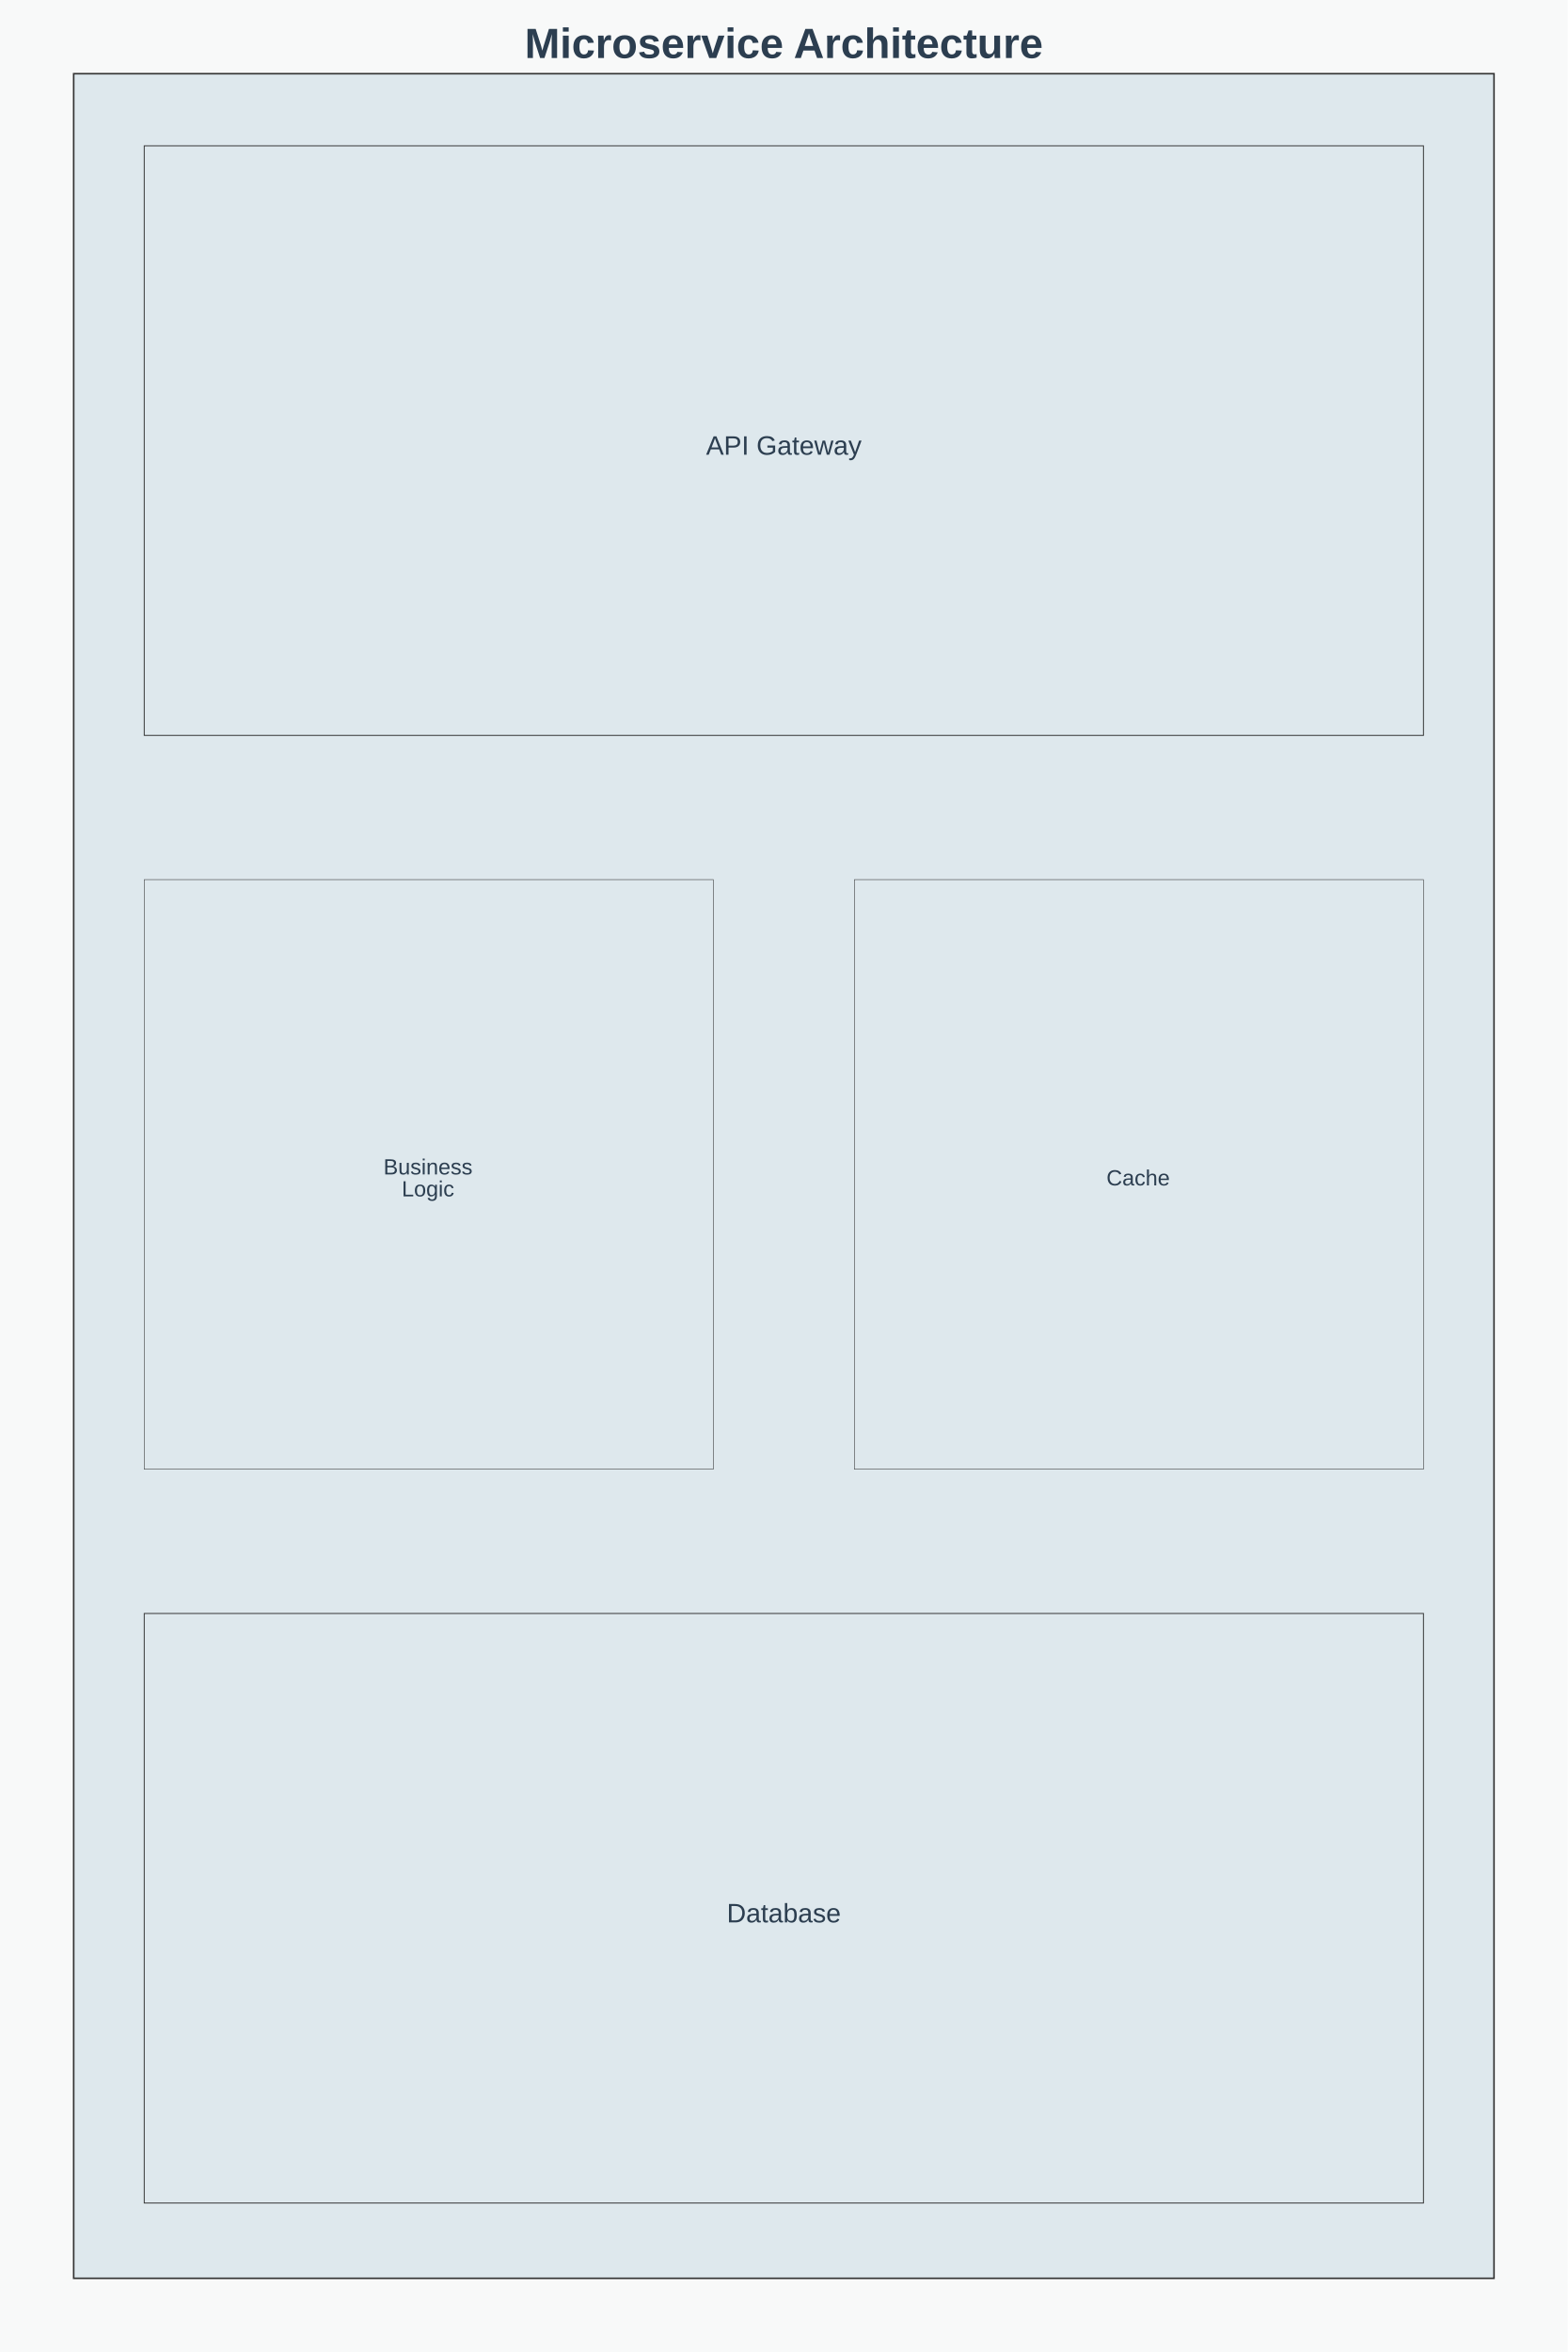
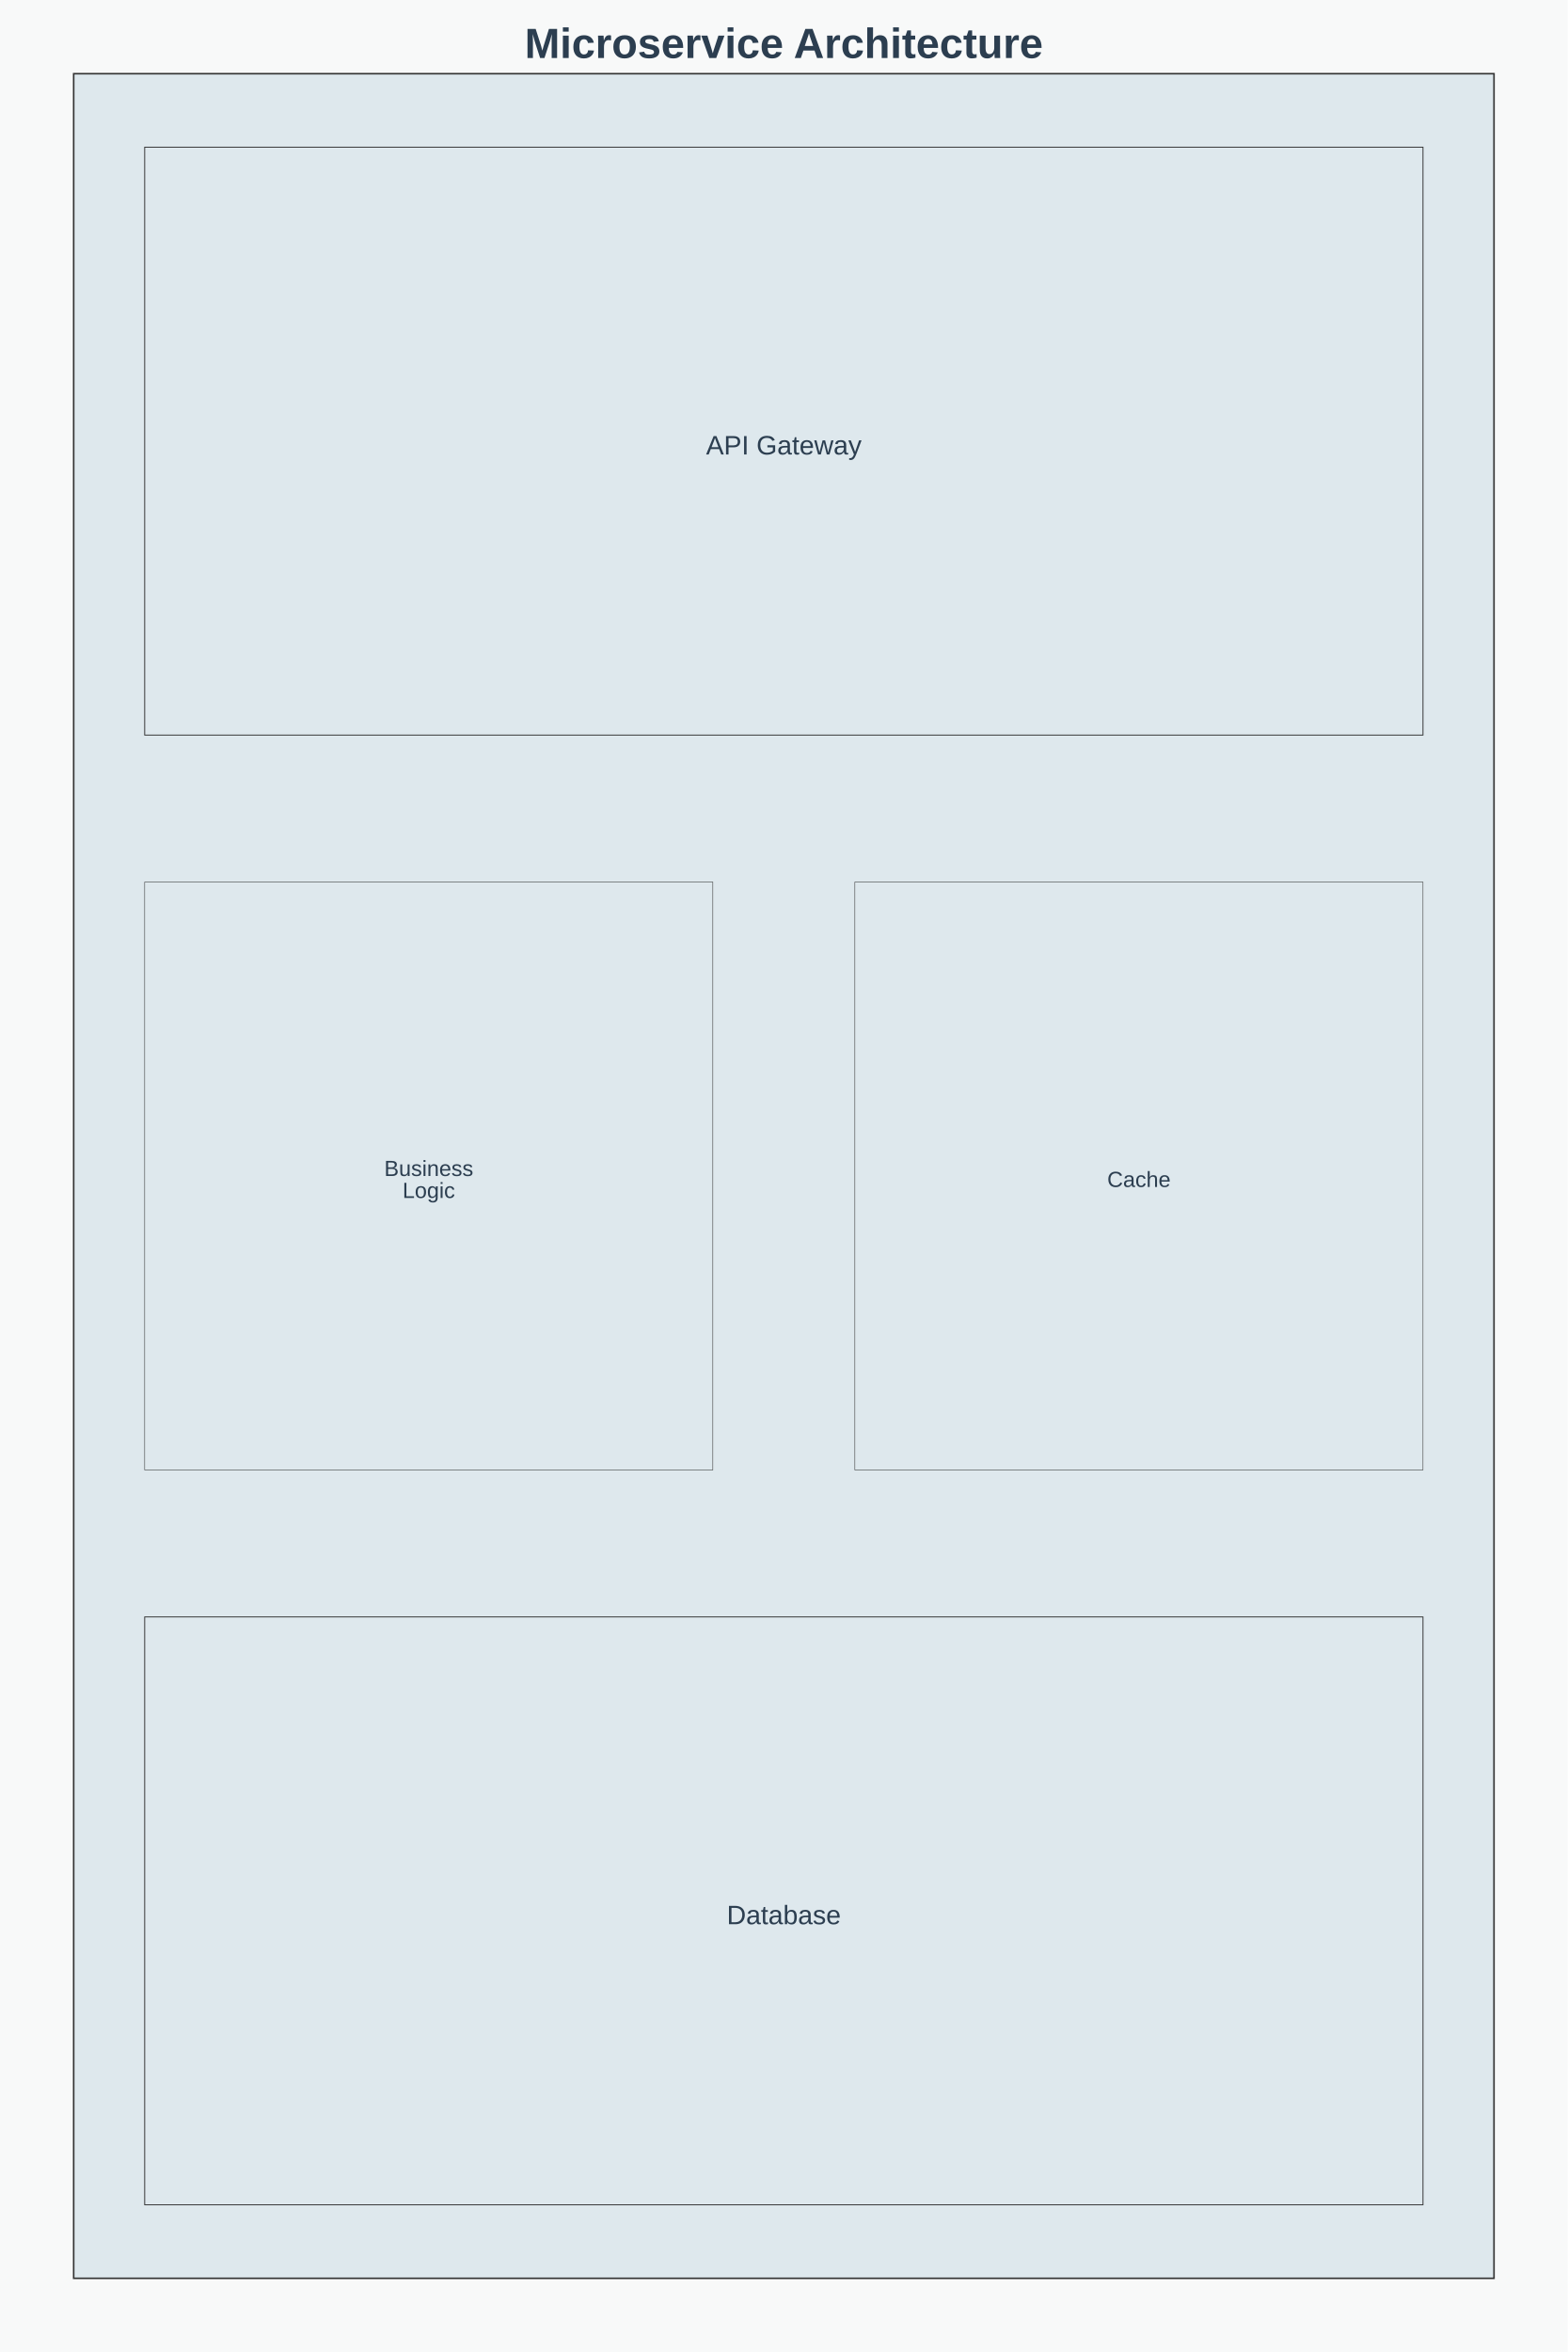
<svg xmlns="http://www.w3.org/2000/svg" height="1500" viewBox="0 0 1000 1500" width="1000">
  <rect fill="#F8F9F9" height="100%" width="100%" />
  <rect fill="#DEE8ED" height="1406" stroke="#333" stroke-width="1" width="906" x="47" y="47" />
-   <rect fill="transparent" height="376" stroke="#333" stroke-width="0.584" width="816" x="92" y="93" />
-   <rect fill="transparent" height="376" stroke="#333" stroke-width="0.334" width="363" x="92" y="561" />
-   <rect fill="transparent" height="376" stroke="#333" stroke-width="0.334" width="363" x="545" y="561" />
-   <rect fill="transparent" height="376" stroke="#333" stroke-width="0.584" width="816" x="92" y="1029" />
-   <text dominant-baseline="auto" fill="#2C3E50" font-family="Arial, sans-serif" font-size="17" text-anchor="middle" x="500" y="290">
+   <rect fill="transparent" height="374.933" stroke="#333" stroke-width="0.583" width="815.4" x="92.3" y="93.867" />
+   <rect fill="transparent" height="374.933" stroke="#333" stroke-width="0.333" width="362.4" x="92.3" y="562.533" />
+   <rect fill="transparent" height="374.933" stroke="#333" stroke-width="0.333" width="362.4" x="545.3" y="562.533" />
+   <rect fill="transparent" height="374.933" stroke="#333" stroke-width="0.583" width="815.4" x="92.3" y="1031.2" />
+   <text dominant-baseline="auto" fill="#2C3E50" font-family="Arial, sans-serif" font-size="17" text-anchor="middle" x="500" y="289.833">
API Gateway
</text>
-   <text dominant-baseline="auto" fill="#2C3E50" font-family="Arial, sans-serif" font-size="14" text-anchor="middle" x="273" y="749">
+   <text dominant-baseline="auto" fill="#2C3E50" font-family="Arial, sans-serif" font-size="14" text-anchor="middle" x="273.5" y="750">
Business
</text>
-   <text dominant-baseline="auto" fill="#2C3E50" font-family="Arial, sans-serif" font-size="14" text-anchor="middle" x="273" y="763">
+   <text dominant-baseline="auto" fill="#2C3E50" font-family="Arial, sans-serif" font-size="14" text-anchor="middle" x="273.5" y="764">
Logic
</text>
-   <text dominant-baseline="auto" fill="#2C3E50" font-family="Arial, sans-serif" font-size="14" text-anchor="middle" x="726" y="756">
+   <text dominant-baseline="auto" fill="#2C3E50" font-family="Arial, sans-serif" font-size="14" text-anchor="middle" x="726.5" y="757">
Cache
</text>
-   <text dominant-baseline="auto" fill="#2C3E50" font-family="Arial, sans-serif" font-size="17" text-anchor="middle" x="500" y="1226">
+   <text dominant-baseline="auto" fill="#2C3E50" font-family="Arial, sans-serif" font-size="17" text-anchor="middle" x="500" y="1227.167">
Database
</text>
  <defs>
    <marker id="arrowhead" markerHeight="10" markerUnits="strokeWidth" markerWidth="10" orient="auto" refX="9" refY="3">
      <polygon fill="#333" points="0,0 0,6 9,3" />
    </marker>
  </defs>
  <text fill="#2C3E50" font-family="Arial, sans-serif" font-size="27" font-weight="bold" text-anchor="middle" x="500" y="37">
Microservice Architecture
</text>
</svg>
